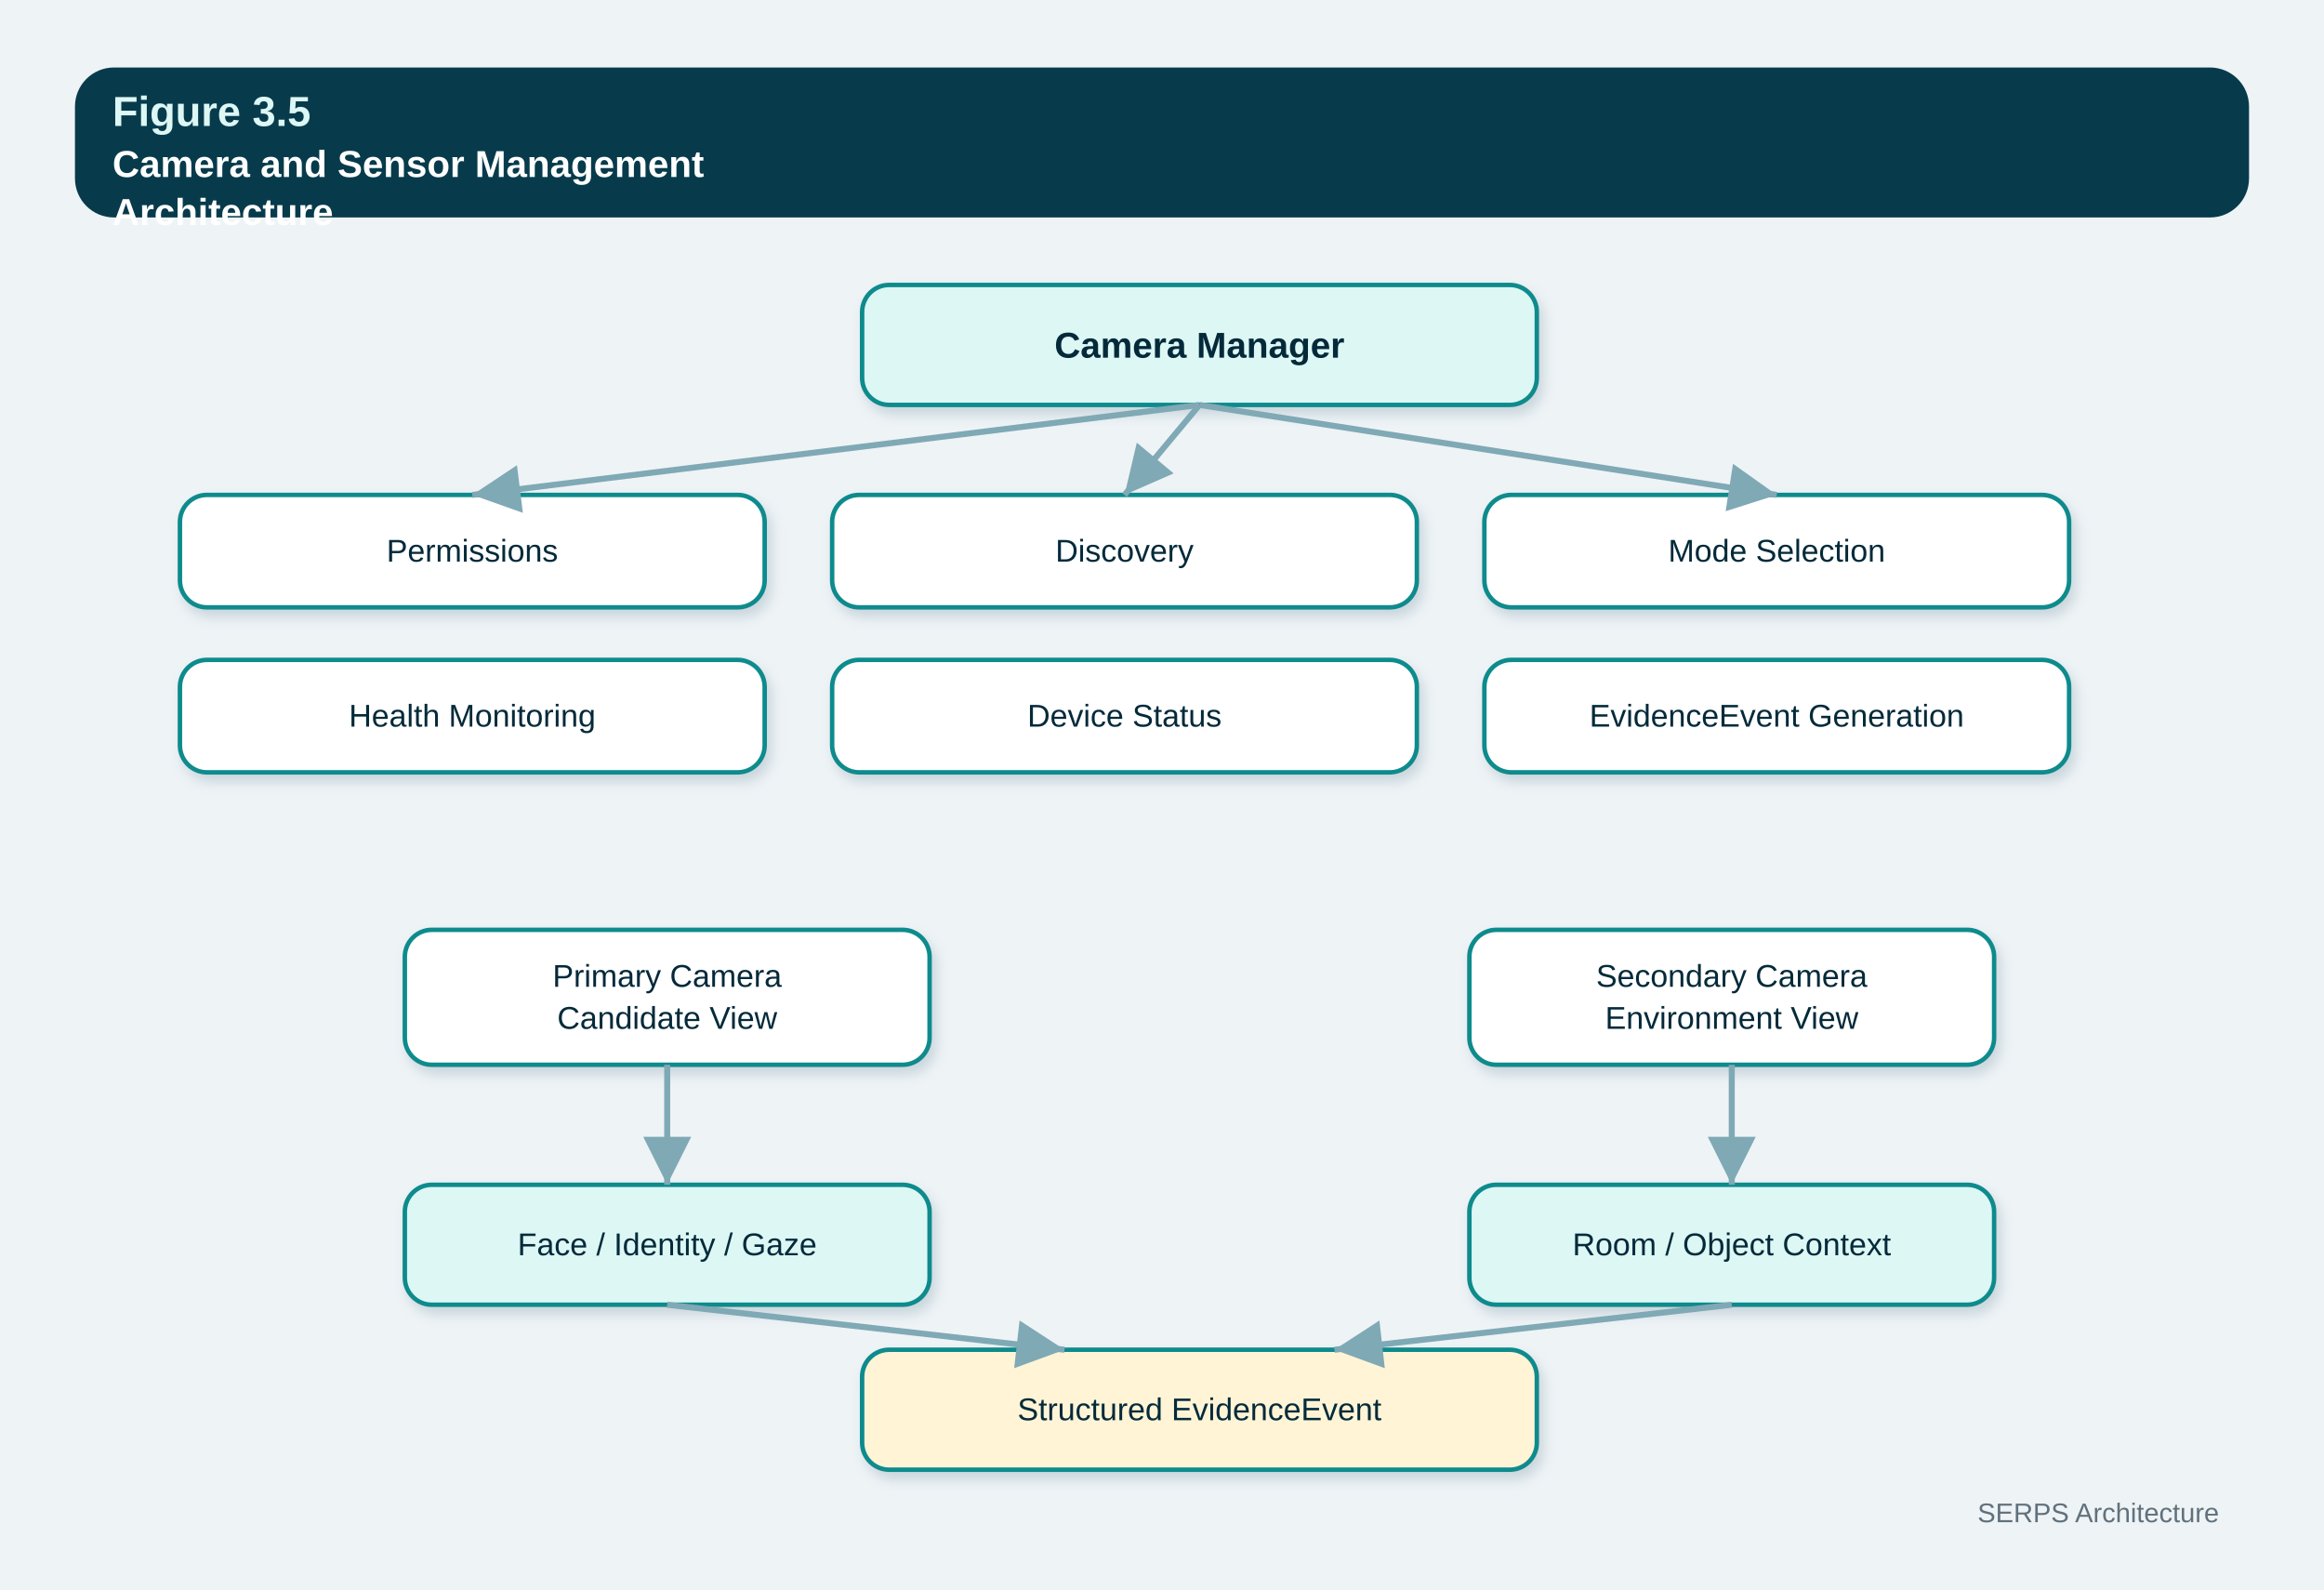
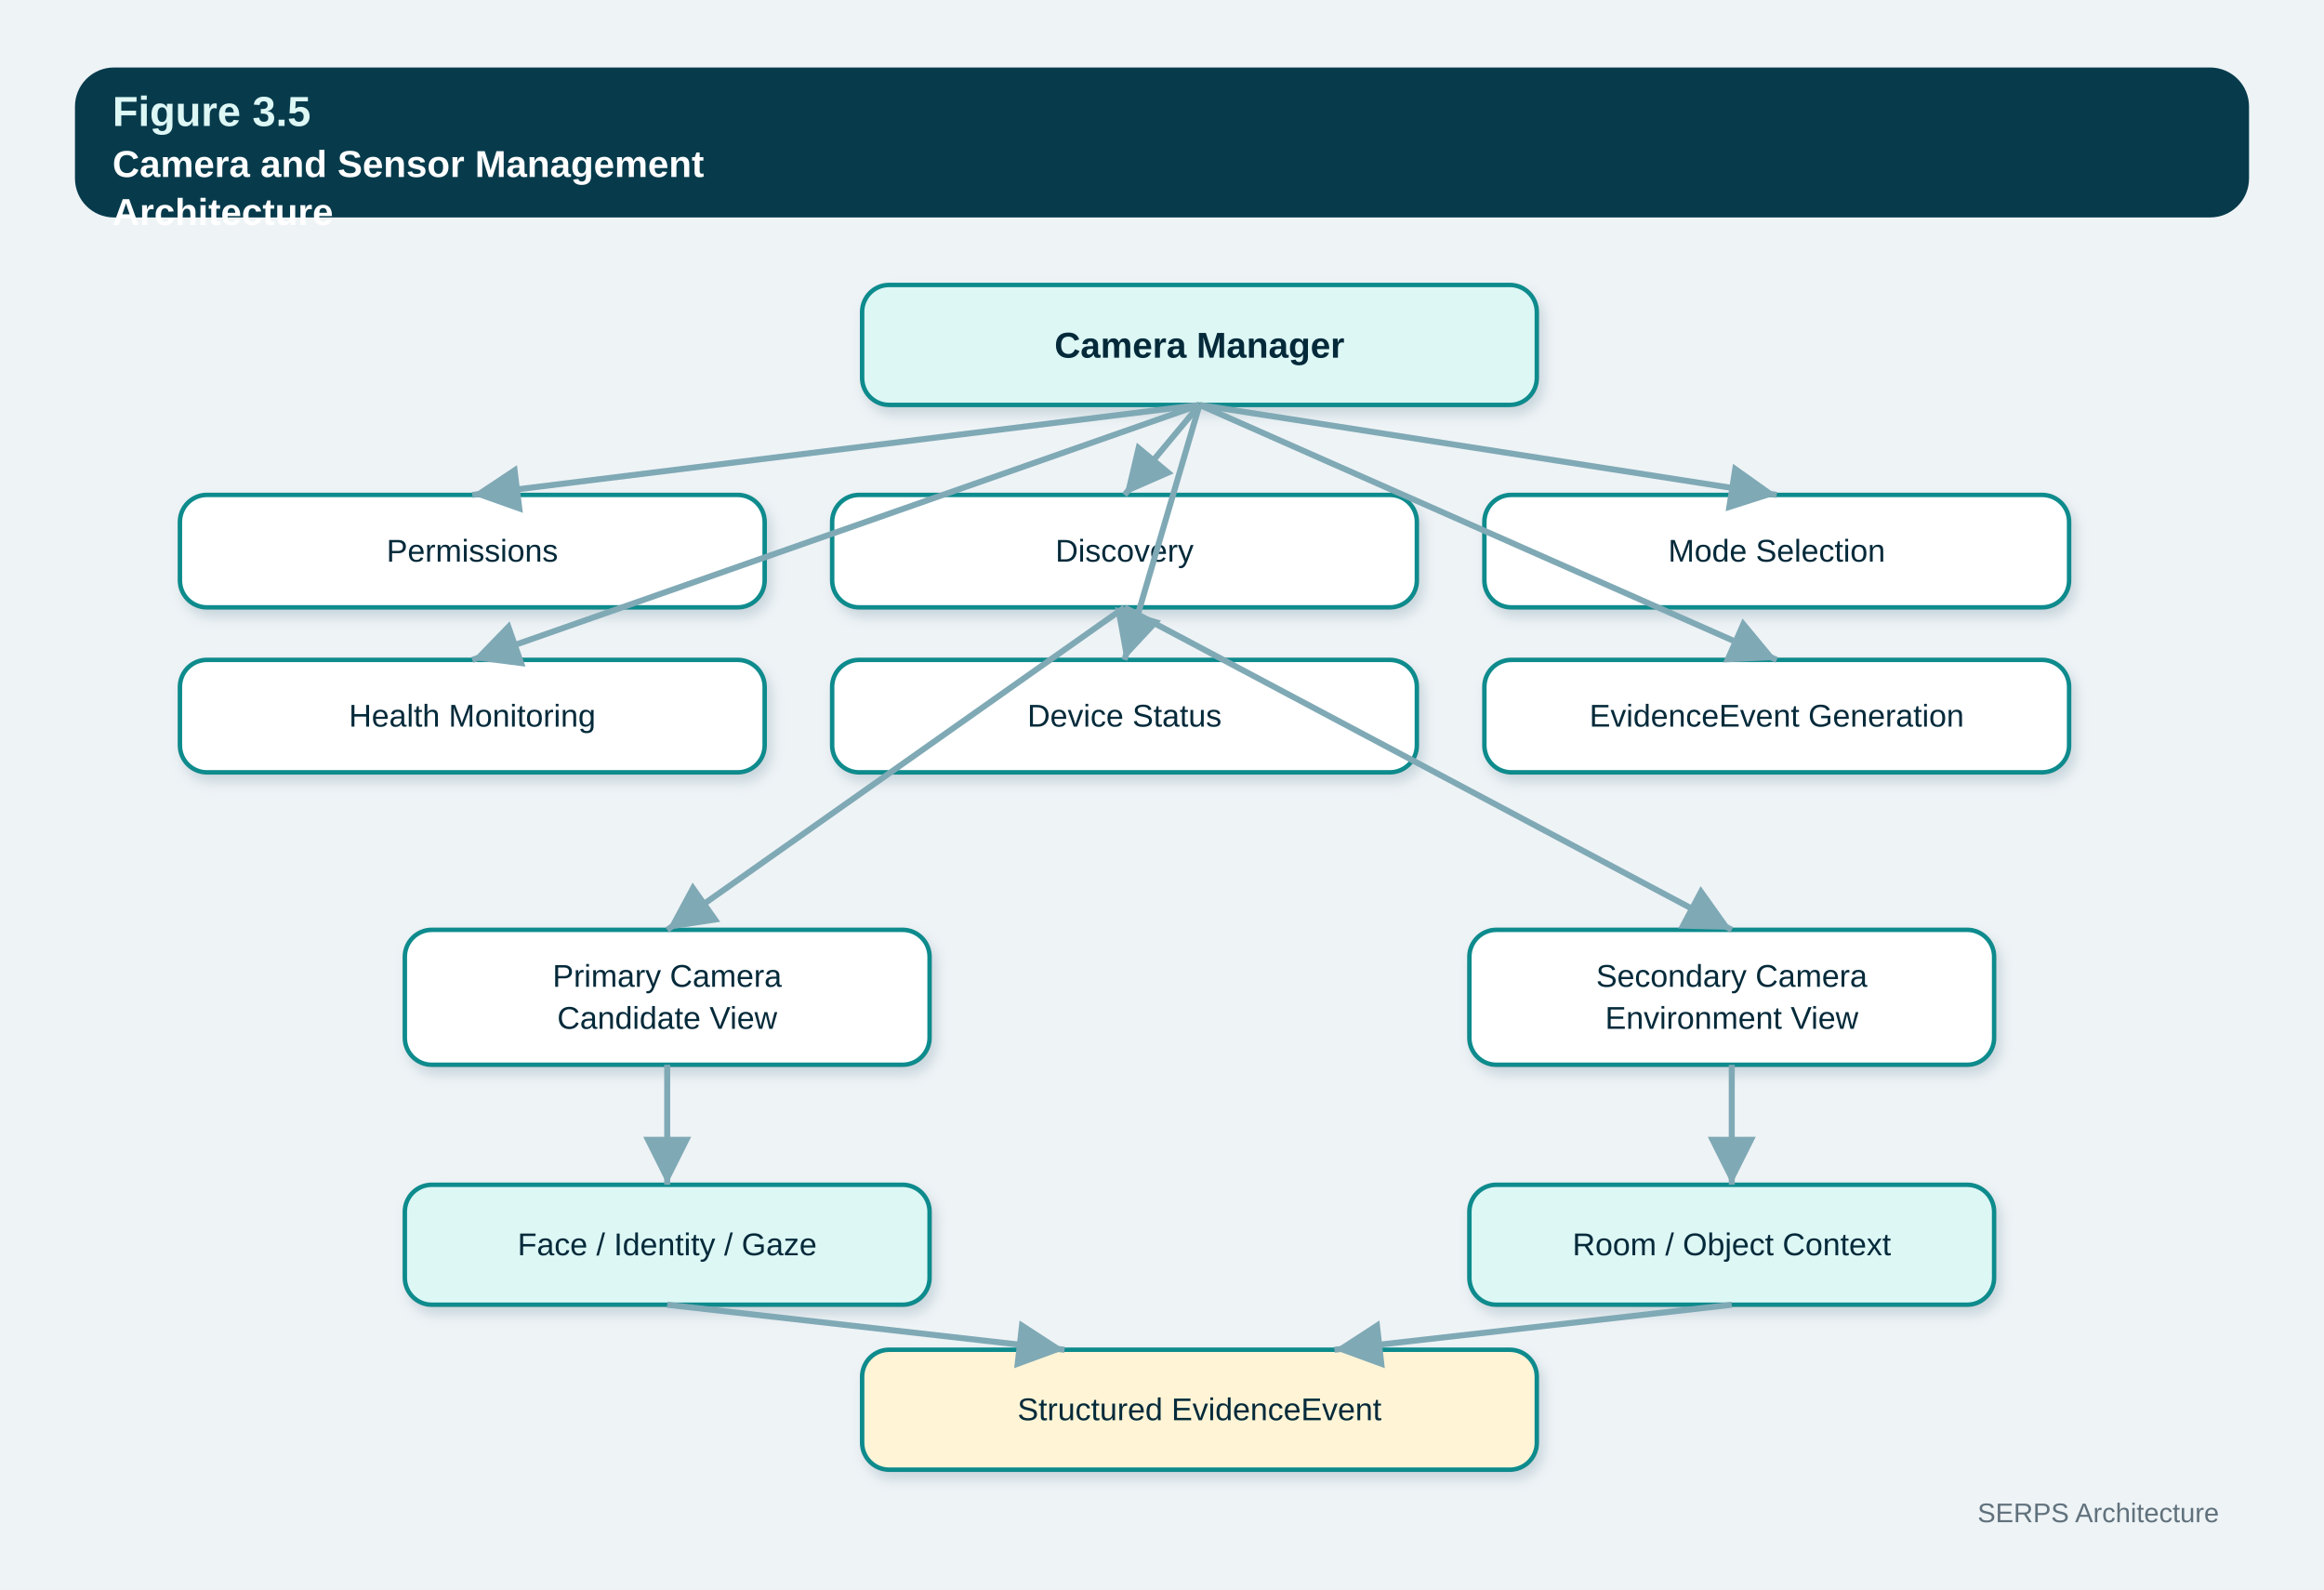
<svg xmlns="http://www.w3.org/2000/svg" width="1550" height="1060" viewBox="0 0 1550 1060">
  <defs>
    <marker id="arrow" markerWidth="12" markerHeight="12" refX="10" refY="6" orient="auto" markerUnits="strokeWidth">
      <path d="M2,2 L10,6 L2,10 z" fill="#7FA9B5" />
    </marker>
    <filter id="shadow" x="-20%" y="-20%" width="140%" height="140%">
      <feDropShadow dx="3" dy="5" stdDeviation="4" flood-color="#9AB2BD" flood-opacity="0.45" />
    </filter>
  </defs>
  <rect width="1550" height="1060" fill="#EEF3F6" />
  <rect x="50" y="45" width="1450" height="100" rx="26" fill="#073B4C" />
  <text x="75.0" y="84.0" text-anchor="start" font-family="Segoe UI, Arial, sans-serif" font-size="28" font-weight="700" fill="#DDF7F5">Figure 3.5</text>
  <text x="75.0" y="118.0" text-anchor="start" font-family="Segoe UI, Arial, sans-serif" font-size="25" font-weight="700" fill="#FFFFFF">Camera and Sensor Management</text>
  <text x="75.0" y="150.0" text-anchor="start" font-family="Segoe UI, Arial, sans-serif" font-size="25" font-weight="700" fill="#FFFFFF">Architecture</text>
  <rect x="575" y="190" width="450" height="80" rx="18" fill="#DDF7F5" stroke="#0F8B8D" stroke-width="3" filter="url(#shadow)" />
  <text x="800.0" y="238.5" text-anchor="middle" font-family="Segoe UI, Arial, sans-serif" font-size="24" font-weight="700" fill="#042A3A">Camera Manager</text>
  <rect x="120" y="330" width="390" height="75" rx="18" fill="#FFFFFF" stroke="#0F8B8D" stroke-width="3" filter="url(#shadow)" />
  <text x="315.0" y="374.5" text-anchor="middle" font-family="Segoe UI, Arial, sans-serif" font-size="21" font-weight="500" fill="#042A3A">Permissions</text>
  <rect x="555" y="330" width="390" height="75" rx="18" fill="#FFFFFF" stroke="#0F8B8D" stroke-width="3" filter="url(#shadow)" />
  <text x="750.0" y="374.5" text-anchor="middle" font-family="Segoe UI, Arial, sans-serif" font-size="21" font-weight="500" fill="#042A3A">Discovery</text>
  <rect x="990" y="330" width="390" height="75" rx="18" fill="#FFFFFF" stroke="#0F8B8D" stroke-width="3" filter="url(#shadow)" />
  <text x="1185.0" y="374.5" text-anchor="middle" font-family="Segoe UI, Arial, sans-serif" font-size="21" font-weight="500" fill="#042A3A">Mode Selection</text>
  <rect x="120" y="440" width="390" height="75" rx="18" fill="#FFFFFF" stroke="#0F8B8D" stroke-width="3" filter="url(#shadow)" />
  <text x="315.0" y="484.5" text-anchor="middle" font-family="Segoe UI, Arial, sans-serif" font-size="21" font-weight="500" fill="#042A3A">Health Monitoring</text>
  <rect x="555" y="440" width="390" height="75" rx="18" fill="#FFFFFF" stroke="#0F8B8D" stroke-width="3" filter="url(#shadow)" />
  <text x="750.0" y="484.5" text-anchor="middle" font-family="Segoe UI, Arial, sans-serif" font-size="21" font-weight="500" fill="#042A3A">Device Status</text>
  <rect x="990" y="440" width="390" height="75" rx="18" fill="#FFFFFF" stroke="#0F8B8D" stroke-width="3" filter="url(#shadow)" />
  <text x="1185.0" y="484.5" text-anchor="middle" font-family="Segoe UI, Arial, sans-serif" font-size="21" font-weight="500" fill="#042A3A">EvidenceEvent Generation</text>
  <rect x="270" y="620" width="350" height="90" rx="18" fill="#FFFFFF" stroke="#0F8B8D" stroke-width="3" filter="url(#shadow)" />
  <text x="445.0" y="658.0" text-anchor="middle" font-family="Segoe UI, Arial, sans-serif" font-size="21" font-weight="500" fill="#042A3A">Primary Camera</text>
  <text x="445.0" y="686.0" text-anchor="middle" font-family="Segoe UI, Arial, sans-serif" font-size="21" font-weight="500" fill="#042A3A">Candidate View</text>
  <rect x="980" y="620" width="350" height="90" rx="18" fill="#FFFFFF" stroke="#0F8B8D" stroke-width="3" filter="url(#shadow)" />
  <text x="1155.0" y="658.0" text-anchor="middle" font-family="Segoe UI, Arial, sans-serif" font-size="21" font-weight="500" fill="#042A3A">Secondary Camera</text>
  <text x="1155.0" y="686.0" text-anchor="middle" font-family="Segoe UI, Arial, sans-serif" font-size="21" font-weight="500" fill="#042A3A">Environment View</text>
  <rect x="270" y="790" width="350" height="80" rx="18" fill="#DDF7F5" stroke="#0F8B8D" stroke-width="3" filter="url(#shadow)" />
  <text x="445.0" y="837.0" text-anchor="middle" font-family="Segoe UI, Arial, sans-serif" font-size="21" font-weight="500" fill="#042A3A">Face / Identity / Gaze</text>
  <rect x="980" y="790" width="350" height="80" rx="18" fill="#DDF7F5" stroke="#0F8B8D" stroke-width="3" filter="url(#shadow)" />
  <text x="1155.0" y="837.0" text-anchor="middle" font-family="Segoe UI, Arial, sans-serif" font-size="21" font-weight="500" fill="#042A3A">Room / Object Context</text>
  <rect x="575" y="900" width="450" height="80" rx="18" fill="#FFF4D6" stroke="#0F8B8D" stroke-width="3" filter="url(#shadow)" />
  <text x="800.0" y="947.0" text-anchor="middle" font-family="Segoe UI, Arial, sans-serif" font-size="21" font-weight="500" fill="#042A3A">Structured EvidenceEvent</text>
  <line x1="800" y1="270" x2="315" y2="330" stroke="#7FA9B5" stroke-width="4" marker-end="url(#arrow)" />
  <line x1="800" y1="270" x2="750" y2="330" stroke="#7FA9B5" stroke-width="4" marker-end="url(#arrow)" />
  <line x1="800" y1="270" x2="1185" y2="330" stroke="#7FA9B5" stroke-width="4" marker-end="url(#arrow)" />
+   <line x1="800" y1="270" x2="315" y2="440" stroke="#7FA9B5" stroke-width="4" marker-end="url(#arrow)" />
+   <line x1="800" y1="270" x2="750" y2="440" stroke="#7FA9B5" stroke-width="4" marker-end="url(#arrow)" />
+   <line x1="800" y1="270" x2="1185" y2="440" stroke="#7FA9B5" stroke-width="4" marker-end="url(#arrow)" />
+   <line x1="750" y1="405" x2="445" y2="620" stroke="#7FA9B5" stroke-width="4" marker-end="url(#arrow)" />
+   <line x1="750" y1="405" x2="1155" y2="620" stroke="#7FA9B5" stroke-width="4" marker-end="url(#arrow)" />
  <line x1="445" y1="710" x2="445" y2="790" stroke="#7FA9B5" stroke-width="4" marker-end="url(#arrow)" />
  <line x1="1155" y1="710" x2="1155" y2="790" stroke="#7FA9B5" stroke-width="4" marker-end="url(#arrow)" />
  <line x1="445" y1="870" x2="710" y2="900" stroke="#7FA9B5" stroke-width="4" marker-end="url(#arrow)" />
  <line x1="1155" y1="870" x2="890" y2="900" stroke="#7FA9B5" stroke-width="4" marker-end="url(#arrow)" />
  <text x="1480.0" y="1015.0" text-anchor="end" font-family="Segoe UI, Arial, sans-serif" font-size="18" font-weight="500" fill="#60717C">SERPS Architecture</text>
</svg>
